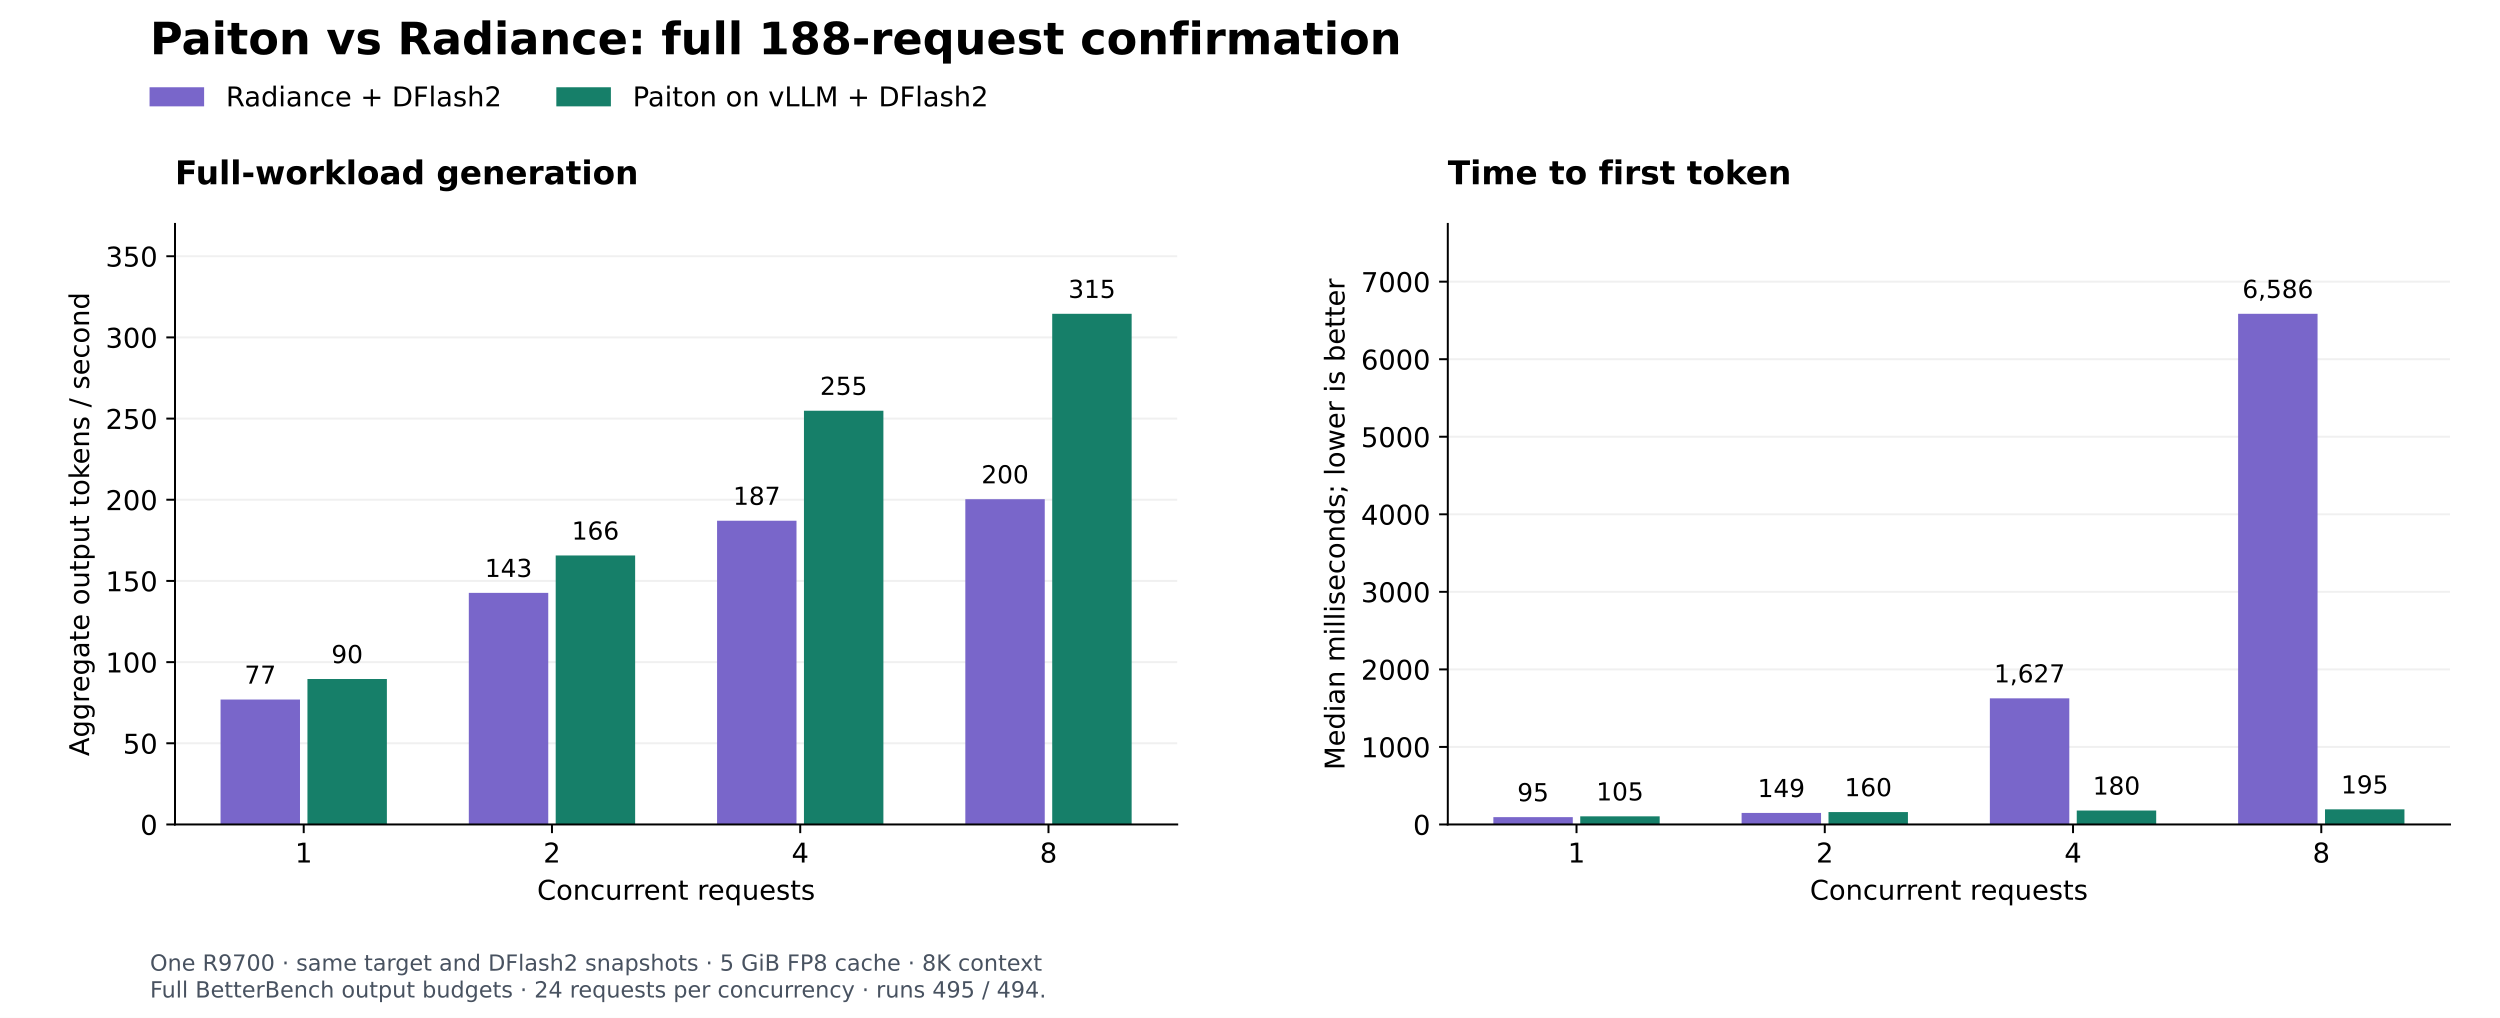
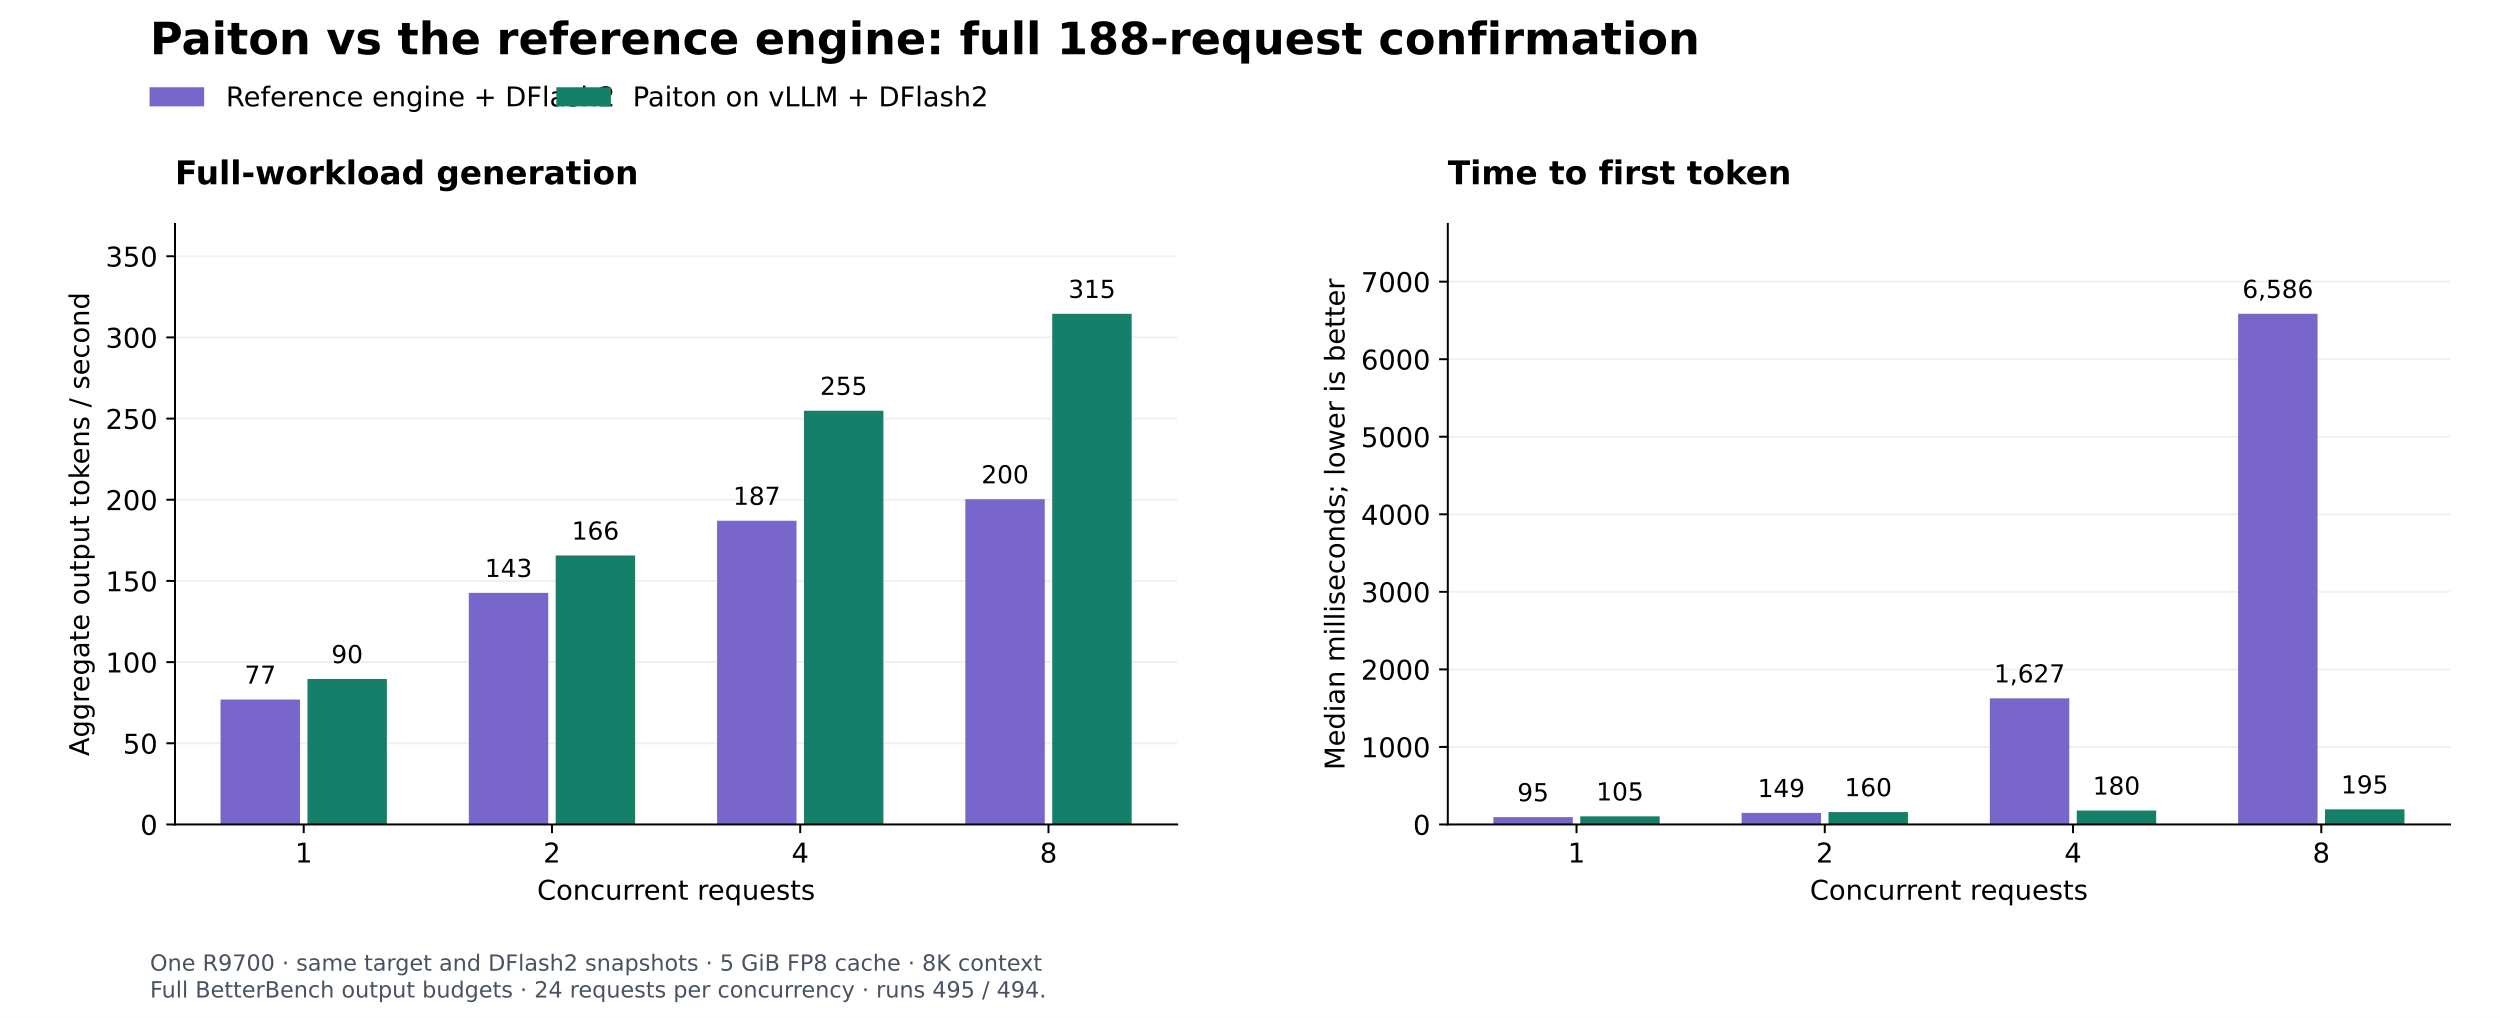
<svg xmlns="http://www.w3.org/2000/svg" xmlns:xlink="http://www.w3.org/1999/xlink" width="1008pt" height="410.4pt" viewBox="0 0 1008 410.4" version="1.1">
  <defs>
    <style type="text/css">*{stroke-linejoin: round; stroke-linecap: butt}</style>
  </defs>
  <g id="figure_1">
    <g id="patch_1">
      <path d="M 0 410.4  L 1008 410.4  L 1008 0  L 0 0  z " style="fill: #ffffff" />
    </g>
    <g id="axes_1">
      <g id="patch_2">
        <path d="M 70.56 332.424  L 474.648 332.424  L 474.648 90.288  L 70.56 90.288  z " style="fill: #ffffff" />
      </g>
      <g id="matplotlib.axis_1">
        <g id="xtick_1">
          <g id="line2d_1">
            <defs>
              <path id="m1e41be5938" d="M 0 0  L 0 3.5  " style="stroke: #000000; stroke-width: 0.8" />
            </defs>
            <g>
              <use xlink:href="#m1e41be5938" x="122.46" y="332.424" style="stroke: #000000; stroke-width: 0.8" />
            </g>
          </g>
          <g id="text_1">
            <text style="font-size: 11px; font-family: 'DejaVu Sans'; text-anchor: middle" x="122.46" y="347.781" transform="rotate(-0 122.4598 347.7814)">1</text>
          </g>
        </g>
        <g id="xtick_2">
          <g id="line2d_2">
            <g>
              <use xlink:href="#m1e41be5938" x="222.556" y="332.424" style="stroke: #000000; stroke-width: 0.8" />
            </g>
          </g>
          <g id="text_2">
            <text style="font-size: 11px; font-family: 'DejaVu Sans'; text-anchor: middle" x="222.556" y="347.781" transform="rotate(-0 222.556 347.7814)">2</text>
          </g>
        </g>
        <g id="xtick_3">
          <g id="line2d_3">
            <g>
              <use xlink:href="#m1e41be5938" x="322.652" y="332.424" style="stroke: #000000; stroke-width: 0.8" />
            </g>
          </g>
          <g id="text_3">
            <text style="font-size: 11px; font-family: 'DejaVu Sans'; text-anchor: middle" x="322.652" y="347.781" transform="rotate(-0 322.6521 347.7814)">4</text>
          </g>
        </g>
        <g id="xtick_4">
          <g id="line2d_4">
            <g>
              <use xlink:href="#m1e41be5938" x="422.748" y="332.424" style="stroke: #000000; stroke-width: 0.8" />
            </g>
          </g>
          <g id="text_4">
            <text style="font-size: 11px; font-family: 'DejaVu Sans'; text-anchor: middle" x="422.748" y="347.781" transform="rotate(-0 422.7483 347.7814)">8</text>
          </g>
        </g>
        <g id="text_5">
          <text style="font-size: 11px; font-family: 'DejaVu Sans'; text-anchor: middle" x="272.604" y="362.781" transform="rotate(-0 272.6041 362.7814)">Concurrent requests</text>
        </g>
      </g>
      <g id="matplotlib.axis_2">
        <g id="ytick_1">
          <g id="line2d_5">
            <path d="M 70.56 332.424  L 474.648 332.424  " clip-path="url(#p416948ead9)" style="fill: none; stroke: #b0b0b0; stroke-opacity: 0.18; stroke-width: 0.8; stroke-linecap: square" />
          </g>
          <g id="line2d_6">
            <defs>
              <path id="m7895263ab9" d="M 0 0  L -3.5 0  " style="stroke: #000000; stroke-width: 0.8" />
            </defs>
            <g>
              <use xlink:href="#m7895263ab9" x="70.56" y="332.424" style="stroke: #000000; stroke-width: 0.8" />
            </g>
          </g>
          <g id="text_6">
            <text style="font-size: 11px; font-family: 'DejaVu Sans'; text-anchor: end" x="63.56" y="336.603" transform="rotate(-0 63.56 336.6027)">0</text>
          </g>
        </g>
        <g id="ytick_2">
          <g id="line2d_7">
            <path d="M 70.56 299.693  L 474.648 299.693  " clip-path="url(#p416948ead9)" style="fill: none; stroke: #b0b0b0; stroke-opacity: 0.18; stroke-width: 0.8; stroke-linecap: square" />
          </g>
          <g id="line2d_8">
            <g>
              <use xlink:href="#m7895263ab9" x="70.56" y="299.693" style="stroke: #000000; stroke-width: 0.8" />
            </g>
          </g>
          <g id="text_7">
            <text style="font-size: 11px; font-family: 'DejaVu Sans'; text-anchor: end" x="63.56" y="303.872" transform="rotate(-0 63.56 303.8722)">50</text>
          </g>
        </g>
        <g id="ytick_3">
          <g id="line2d_9">
            <path d="M 70.56 266.963  L 474.648 266.963  " clip-path="url(#p416948ead9)" style="fill: none; stroke: #b0b0b0; stroke-opacity: 0.18; stroke-width: 0.8; stroke-linecap: square" />
          </g>
          <g id="line2d_10">
            <g>
              <use xlink:href="#m7895263ab9" x="70.56" y="266.963" style="stroke: #000000; stroke-width: 0.8" />
            </g>
          </g>
          <g id="text_8">
            <text style="font-size: 11px; font-family: 'DejaVu Sans'; text-anchor: end" x="63.56" y="271.142" transform="rotate(-0 63.56 271.1417)">100</text>
          </g>
        </g>
        <g id="ytick_4">
          <g id="line2d_11">
            <path d="M 70.56 234.232  L 474.648 234.232  " clip-path="url(#p416948ead9)" style="fill: none; stroke: #b0b0b0; stroke-opacity: 0.18; stroke-width: 0.8; stroke-linecap: square" />
          </g>
          <g id="line2d_12">
            <g>
              <use xlink:href="#m7895263ab9" x="70.56" y="234.232" style="stroke: #000000; stroke-width: 0.8" />
            </g>
          </g>
          <g id="text_9">
            <text style="font-size: 11px; font-family: 'DejaVu Sans'; text-anchor: end" x="63.56" y="238.411" transform="rotate(-0 63.56 238.4112)">150</text>
          </g>
        </g>
        <g id="ytick_5">
          <g id="line2d_13">
            <path d="M 70.56 201.502  L 474.648 201.502  " clip-path="url(#p416948ead9)" style="fill: none; stroke: #b0b0b0; stroke-opacity: 0.18; stroke-width: 0.8; stroke-linecap: square" />
          </g>
          <g id="line2d_14">
            <g>
              <use xlink:href="#m7895263ab9" x="70.56" y="201.502" style="stroke: #000000; stroke-width: 0.8" />
            </g>
          </g>
          <g id="text_10">
            <text style="font-size: 11px; font-family: 'DejaVu Sans'; text-anchor: end" x="63.56" y="205.681" transform="rotate(-0 63.56 205.6807)">200</text>
          </g>
        </g>
        <g id="ytick_6">
          <g id="line2d_15">
            <path d="M 70.56 168.771  L 474.648 168.771  " clip-path="url(#p416948ead9)" style="fill: none; stroke: #b0b0b0; stroke-opacity: 0.18; stroke-width: 0.8; stroke-linecap: square" />
          </g>
          <g id="line2d_16">
            <g>
              <use xlink:href="#m7895263ab9" x="70.56" y="168.771" style="stroke: #000000; stroke-width: 0.8" />
            </g>
          </g>
          <g id="text_11">
            <text style="font-size: 11px; font-family: 'DejaVu Sans'; text-anchor: end" x="63.56" y="172.95" transform="rotate(-0 63.56 172.9502)">250</text>
          </g>
        </g>
        <g id="ytick_7">
          <g id="line2d_17">
            <path d="M 70.56 136.041  L 474.648 136.041  " clip-path="url(#p416948ead9)" style="fill: none; stroke: #b0b0b0; stroke-opacity: 0.18; stroke-width: 0.8; stroke-linecap: square" />
          </g>
          <g id="line2d_18">
            <g>
              <use xlink:href="#m7895263ab9" x="70.56" y="136.041" style="stroke: #000000; stroke-width: 0.8" />
            </g>
          </g>
          <g id="text_12">
            <text style="font-size: 11px; font-family: 'DejaVu Sans'; text-anchor: end" x="63.56" y="140.22" transform="rotate(-0 63.56 140.2197)">300</text>
          </g>
        </g>
        <g id="ytick_8">
          <g id="line2d_19">
            <path d="M 70.56 103.31  L 474.648 103.31  " clip-path="url(#p416948ead9)" style="fill: none; stroke: #b0b0b0; stroke-opacity: 0.18; stroke-width: 0.8; stroke-linecap: square" />
          </g>
          <g id="line2d_20">
            <g>
              <use xlink:href="#m7895263ab9" x="70.56" y="103.31" style="stroke: #000000; stroke-width: 0.8" />
            </g>
          </g>
          <g id="text_13">
            <text style="font-size: 11px; font-family: 'DejaVu Sans'; text-anchor: end" x="63.56" y="107.489" transform="rotate(-0 63.56 107.4891)">350</text>
          </g>
        </g>
        <g id="text_14">
          <text style="font-size: 11px; font-family: 'DejaVu Sans'; text-anchor: middle" x="35.921" y="211.356" transform="rotate(-90 35.92117 211.356)">Aggregate output tokens / second</text>
        </g>
      </g>
      <g id="patch_3">
        <path d="M 88.928 332.424  L 120.958 332.424  L 120.958 282.06  L 88.928 282.06  z " clip-path="url(#p416948ead9)" style="fill: #7966ca" />
      </g>
      <g id="patch_4">
        <path d="M 189.024 332.424  L 221.055 332.424  L 221.055 239.035  L 189.024 239.035  z " clip-path="url(#p416948ead9)" style="fill: #7966ca" />
      </g>
      <g id="patch_5">
        <path d="M 289.12 332.424  L 321.151 332.424  L 321.151 209.951  L 289.12 209.951  z " clip-path="url(#p416948ead9)" style="fill: #7966ca" />
      </g>
      <g id="patch_6">
        <path d="M 389.216 332.424  L 421.247 332.424  L 421.247 201.279  L 389.216 201.279  z " clip-path="url(#p416948ead9)" style="fill: #7966ca" />
      </g>
      <g id="patch_7">
        <path d="M 123.961 332.424  L 155.992 332.424  L 155.992 273.779  L 123.961 273.779  z " clip-path="url(#p416948ead9)" style="fill: #167f69" />
      </g>
      <g id="patch_8">
        <path d="M 224.057 332.424  L 256.088 332.424  L 256.088 223.963  L 224.057 223.963  z " clip-path="url(#p416948ead9)" style="fill: #167f69" />
      </g>
      <g id="patch_9">
        <path d="M 324.154 332.424  L 356.184 332.424  L 356.184 165.61  L 324.154 165.61  z " clip-path="url(#p416948ead9)" style="fill: #167f69" />
      </g>
      <g id="patch_10">
        <path d="M 424.25 332.424  L 456.28 332.424  L 456.28 126.526  L 424.25 126.526  z " clip-path="url(#p416948ead9)" style="fill: #167f69" />
      </g>
      <g id="patch_11">
        <path d="M 70.56 332.424  L 70.56 90.288  " style="fill: none; stroke: #000000; stroke-width: 0.8; stroke-linejoin: miter; stroke-linecap: square" />
      </g>
      <g id="patch_12">
        <path d="M 70.56 332.424  L 474.648 332.424  " style="fill: none; stroke: #000000; stroke-width: 0.8; stroke-linejoin: miter; stroke-linecap: square" />
      </g>
      <g id="text_15">
        <text style="font-size: 10px; font-family: 'DejaVu Sans'; text-anchor: middle" x="104.943" y="275.658" transform="rotate(-0 104.943 275.658)">77</text>
      </g>
      <g id="text_16">
        <text style="font-size: 10px; font-family: 'DejaVu Sans'; text-anchor: middle" x="205.039" y="232.633" transform="rotate(-0 205.0392 232.6326)">143</text>
      </g>
      <g id="text_17">
        <text style="font-size: 10px; font-family: 'DejaVu Sans'; text-anchor: middle" x="305.135" y="203.549" transform="rotate(-0 305.1353 203.549)">187</text>
      </g>
      <g id="text_18">
        <text style="font-size: 10px; font-family: 'DejaVu Sans'; text-anchor: middle" x="405.231" y="194.876" transform="rotate(-0 405.2314 194.8763)">200</text>
      </g>
      <g id="text_19">
        <text style="font-size: 10px; font-family: 'DejaVu Sans'; text-anchor: middle" x="139.977" y="267.376" transform="rotate(-0 139.9767 267.3765)">90</text>
      </g>
      <g id="text_20">
        <text style="font-size: 10px; font-family: 'DejaVu Sans'; text-anchor: middle" x="240.073" y="217.561" transform="rotate(-0 240.0728 217.5608)">166</text>
      </g>
      <g id="text_21">
        <text style="font-size: 10px; font-family: 'DejaVu Sans'; text-anchor: middle" x="340.169" y="159.207" transform="rotate(-0 340.1689 159.2073)">255</text>
      </g>
      <g id="text_22">
        <text style="font-size: 10px; font-family: 'DejaVu Sans'; text-anchor: middle" x="440.265" y="120.124" transform="rotate(-0 440.2651 120.1237)">315</text>
      </g>
      <g id="text_23">
        <text style="font-weight: 700; font-size: 13.2px; font-family: 'DejaVu Sans'; text-anchor: start" x="70.56" y="74.288" transform="rotate(-0 70.56 74.288)">Full-workload generation</text>
      </g>
    </g>
    <g id="axes_2">
      <g id="patch_13">
        <path d="M 583.752 332.424  L 987.84 332.424  L 987.84 90.288  L 583.752 90.288  z " style="fill: #ffffff" />
      </g>
      <g id="matplotlib.axis_3">
        <g id="xtick_5">
          <g id="line2d_21">
            <g>
              <use xlink:href="#m1e41be5938" x="635.652" y="332.424" style="stroke: #000000; stroke-width: 0.8" />
            </g>
          </g>
          <g id="text_24">
            <text style="font-size: 11px; font-family: 'DejaVu Sans'; text-anchor: middle" x="635.652" y="347.781" transform="rotate(-0 635.6517 347.7814)">1</text>
          </g>
        </g>
        <g id="xtick_6">
          <g id="line2d_22">
            <g>
              <use xlink:href="#m1e41be5938" x="735.748" y="332.424" style="stroke: #000000; stroke-width: 0.8" />
            </g>
          </g>
          <g id="text_25">
            <text style="font-size: 11px; font-family: 'DejaVu Sans'; text-anchor: middle" x="735.748" y="347.781" transform="rotate(-0 735.7479 347.7814)">2</text>
          </g>
        </g>
        <g id="xtick_7">
          <g id="line2d_23">
            <g>
              <use xlink:href="#m1e41be5938" x="835.844" y="332.424" style="stroke: #000000; stroke-width: 0.8" />
            </g>
          </g>
          <g id="text_26">
            <text style="font-size: 11px; font-family: 'DejaVu Sans'; text-anchor: middle" x="835.844" y="347.781" transform="rotate(-0 835.844 347.7814)">4</text>
          </g>
        </g>
        <g id="xtick_8">
          <g id="line2d_24">
            <g>
              <use xlink:href="#m1e41be5938" x="935.94" y="332.424" style="stroke: #000000; stroke-width: 0.8" />
            </g>
          </g>
          <g id="text_27">
            <text style="font-size: 11px; font-family: 'DejaVu Sans'; text-anchor: middle" x="935.94" y="347.781" transform="rotate(-0 935.9402 347.7814)">8</text>
          </g>
        </g>
        <g id="text_28">
          <text style="font-size: 11px; font-family: 'DejaVu Sans'; text-anchor: middle" x="785.796" y="362.781" transform="rotate(-0 785.7959 362.7814)">Concurrent requests</text>
        </g>
      </g>
      <g id="matplotlib.axis_4">
        <g id="ytick_9">
          <g id="line2d_25">
            <path d="M 583.752 332.424  L 987.84 332.424  " clip-path="url(#pf2c2da4c7d)" style="fill: none; stroke: #b0b0b0; stroke-opacity: 0.18; stroke-width: 0.8; stroke-linecap: square" />
          </g>
          <g id="line2d_26">
            <g>
              <use xlink:href="#m7895263ab9" x="583.752" y="332.424" style="stroke: #000000; stroke-width: 0.8" />
            </g>
          </g>
          <g id="text_29">
            <text style="font-size: 11px; font-family: 'DejaVu Sans'; text-anchor: end" x="576.752" y="336.603" transform="rotate(-0 576.7519 336.6027)">0</text>
          </g>
        </g>
        <g id="ytick_10">
          <g id="line2d_27">
            <path d="M 583.752 301.159  L 987.84 301.159  " clip-path="url(#pf2c2da4c7d)" style="fill: none; stroke: #b0b0b0; stroke-opacity: 0.18; stroke-width: 0.8; stroke-linecap: square" />
          </g>
          <g id="line2d_28">
            <g>
              <use xlink:href="#m7895263ab9" x="583.752" y="301.159" style="stroke: #000000; stroke-width: 0.8" />
            </g>
          </g>
          <g id="text_30">
            <text style="font-size: 11px; font-family: 'DejaVu Sans'; text-anchor: end" x="576.752" y="305.337" transform="rotate(-0 576.7519 305.3374)">1000</text>
          </g>
        </g>
        <g id="ytick_11">
          <g id="line2d_29">
            <path d="M 583.752 269.893  L 987.84 269.893  " clip-path="url(#pf2c2da4c7d)" style="fill: none; stroke: #b0b0b0; stroke-opacity: 0.18; stroke-width: 0.8; stroke-linecap: square" />
          </g>
          <g id="line2d_30">
            <g>
              <use xlink:href="#m7895263ab9" x="583.752" y="269.893" style="stroke: #000000; stroke-width: 0.8" />
            </g>
          </g>
          <g id="text_31">
            <text style="font-size: 11px; font-family: 'DejaVu Sans'; text-anchor: end" x="576.752" y="274.072" transform="rotate(-0 576.7519 274.0722)">2000</text>
          </g>
        </g>
        <g id="ytick_12">
          <g id="line2d_31">
            <path d="M 583.752 238.628  L 987.84 238.628  " clip-path="url(#pf2c2da4c7d)" style="fill: none; stroke: #b0b0b0; stroke-opacity: 0.18; stroke-width: 0.8; stroke-linecap: square" />
          </g>
          <g id="line2d_32">
            <g>
              <use xlink:href="#m7895263ab9" x="583.752" y="238.628" style="stroke: #000000; stroke-width: 0.8" />
            </g>
          </g>
          <g id="text_32">
            <text style="font-size: 11px; font-family: 'DejaVu Sans'; text-anchor: end" x="576.752" y="242.807" transform="rotate(-0 576.7519 242.8069)">3000</text>
          </g>
        </g>
        <g id="ytick_13">
          <g id="line2d_33">
            <path d="M 583.752 207.363  L 987.84 207.363  " clip-path="url(#pf2c2da4c7d)" style="fill: none; stroke: #b0b0b0; stroke-opacity: 0.18; stroke-width: 0.8; stroke-linecap: square" />
          </g>
          <g id="line2d_34">
            <g>
              <use xlink:href="#m7895263ab9" x="583.752" y="207.363" style="stroke: #000000; stroke-width: 0.8" />
            </g>
          </g>
          <g id="text_33">
            <text style="font-size: 11px; font-family: 'DejaVu Sans'; text-anchor: end" x="576.752" y="211.542" transform="rotate(-0 576.7519 211.5417)">4000</text>
          </g>
        </g>
        <g id="ytick_14">
          <g id="line2d_35">
            <path d="M 583.752 176.098  L 987.84 176.098  " clip-path="url(#pf2c2da4c7d)" style="fill: none; stroke: #b0b0b0; stroke-opacity: 0.18; stroke-width: 0.8; stroke-linecap: square" />
          </g>
          <g id="line2d_36">
            <g>
              <use xlink:href="#m7895263ab9" x="583.752" y="176.098" style="stroke: #000000; stroke-width: 0.8" />
            </g>
          </g>
          <g id="text_34">
            <text style="font-size: 11px; font-family: 'DejaVu Sans'; text-anchor: end" x="576.752" y="180.276" transform="rotate(-0 576.7519 180.2764)">5000</text>
          </g>
        </g>
        <g id="ytick_15">
          <g id="line2d_37">
            <path d="M 583.752 144.832  L 987.84 144.832  " clip-path="url(#pf2c2da4c7d)" style="fill: none; stroke: #b0b0b0; stroke-opacity: 0.18; stroke-width: 0.8; stroke-linecap: square" />
          </g>
          <g id="line2d_38">
            <g>
              <use xlink:href="#m7895263ab9" x="583.752" y="144.832" style="stroke: #000000; stroke-width: 0.8" />
            </g>
          </g>
          <g id="text_35">
            <text style="font-size: 11px; font-family: 'DejaVu Sans'; text-anchor: end" x="576.752" y="149.011" transform="rotate(-0 576.7519 149.0111)">6000</text>
          </g>
        </g>
        <g id="ytick_16">
          <g id="line2d_39">
            <path d="M 583.752 113.567  L 987.84 113.567  " clip-path="url(#pf2c2da4c7d)" style="fill: none; stroke: #b0b0b0; stroke-opacity: 0.18; stroke-width: 0.8; stroke-linecap: square" />
          </g>
          <g id="line2d_40">
            <g>
              <use xlink:href="#m7895263ab9" x="583.752" y="113.567" style="stroke: #000000; stroke-width: 0.8" />
            </g>
          </g>
          <g id="text_36">
            <text style="font-size: 11px; font-family: 'DejaVu Sans'; text-anchor: end" x="576.752" y="117.746" transform="rotate(-0 576.7519 117.7459)">7000</text>
          </g>
        </g>
        <g id="text_37">
          <text style="font-size: 11px; font-family: 'DejaVu Sans'; text-anchor: middle" x="542.114" y="211.356" transform="rotate(-90 542.1143 211.356)">Median milliseconds; lower is better</text>
        </g>
      </g>
      <g id="patch_14">
        <path d="M 602.12 332.424  L 634.15 332.424  L 634.15 329.461  L 602.12 329.461  z " clip-path="url(#pf2c2da4c7d)" style="fill: #7966ca" />
      </g>
      <g id="patch_15">
        <path d="M 702.216 332.424  L 734.246 332.424  L 734.246 327.778  L 702.216 327.778  z " clip-path="url(#pf2c2da4c7d)" style="fill: #7966ca" />
      </g>
      <g id="patch_16">
        <path d="M 802.312 332.424  L 834.343 332.424  L 834.343 281.561  L 802.312 281.561  z " clip-path="url(#pf2c2da4c7d)" style="fill: #7966ca" />
      </g>
      <g id="patch_17">
        <path d="M 902.408 332.424  L 934.439 332.424  L 934.439 126.526  L 902.408 126.526  z " clip-path="url(#pf2c2da4c7d)" style="fill: #7966ca" />
      </g>
      <g id="patch_18">
        <path d="M 637.153 332.424  L 669.184 332.424  L 669.184 329.142  L 637.153 329.142  z " clip-path="url(#pf2c2da4c7d)" style="fill: #167f69" />
      </g>
      <g id="patch_19">
        <path d="M 737.249 332.424  L 769.28 332.424  L 769.28 327.426  L 737.249 327.426  z " clip-path="url(#pf2c2da4c7d)" style="fill: #167f69" />
      </g>
      <g id="patch_20">
        <path d="M 837.345 332.424  L 869.376 332.424  L 869.376 326.794  L 837.345 326.794  z " clip-path="url(#pf2c2da4c7d)" style="fill: #167f69" />
      </g>
      <g id="patch_21">
        <path d="M 937.442 332.424  L 969.472 332.424  L 969.472 326.334  L 937.442 326.334  z " clip-path="url(#pf2c2da4c7d)" style="fill: #167f69" />
      </g>
      <g id="patch_22">
        <path d="M 583.752 332.424  L 583.752 90.288  " style="fill: none; stroke: #000000; stroke-width: 0.8; stroke-linejoin: miter; stroke-linecap: square" />
      </g>
      <g id="patch_23">
        <path d="M 583.752 332.424  L 987.84 332.424  " style="fill: none; stroke: #000000; stroke-width: 0.8; stroke-linejoin: miter; stroke-linecap: square" />
      </g>
      <g id="text_38">
        <text style="font-size: 10px; font-family: 'DejaVu Sans'; text-anchor: middle" x="618.135" y="323.059" transform="rotate(-0 618.1349 323.0585)">95</text>
      </g>
      <g id="text_39">
        <text style="font-size: 10px; font-family: 'DejaVu Sans'; text-anchor: middle" x="718.231" y="321.376" transform="rotate(-0 718.2311 321.376)">149</text>
      </g>
      <g id="text_40">
        <text style="font-size: 10px; font-family: 'DejaVu Sans'; text-anchor: middle" x="818.327" y="275.159" transform="rotate(-0 818.3272 275.1589)">1,627</text>
      </g>
      <g id="text_41">
        <text style="font-size: 10px; font-family: 'DejaVu Sans'; text-anchor: middle" x="918.423" y="120.124" transform="rotate(-0 918.4233 120.1237)">6,586</text>
      </g>
      <g id="text_42">
        <text style="font-size: 10px; font-family: 'DejaVu Sans'; text-anchor: middle" x="653.169" y="322.74" transform="rotate(-0 653.1686 322.7398)">105</text>
      </g>
      <g id="text_43">
        <text style="font-size: 10px; font-family: 'DejaVu Sans'; text-anchor: middle" x="753.265" y="321.024" transform="rotate(-0 753.2647 321.0237)">160</text>
      </g>
      <g id="text_44">
        <text style="font-size: 10px; font-family: 'DejaVu Sans'; text-anchor: middle" x="853.361" y="320.392" transform="rotate(-0 853.3608 320.3919)">180</text>
      </g>
      <g id="text_45">
        <text style="font-size: 10px; font-family: 'DejaVu Sans'; text-anchor: middle" x="953.457" y="319.932" transform="rotate(-0 953.457 319.932)">195</text>
      </g>
      <g id="text_46">
        <text style="font-weight: 700; font-size: 13.2px; font-family: 'DejaVu Sans'; text-anchor: start" x="583.752" y="74.288" transform="rotate(-0 583.7519 74.288)">Time to first token</text>
      </g>
    </g>
    <g id="text_47">
-       <text style="font-weight: 700; font-size: 18px; font-family: 'DejaVu Sans'; text-anchor: start" x="60.48" y="21.885" transform="rotate(-0 60.48 21.88519)">Paiton vs Radiance: full 188-request confirmation</text>
+       <text style="font-weight: 700; font-size: 18px; font-family: 'DejaVu Sans'; text-anchor: start" x="60.48" y="21.885" transform="rotate(-0 60.48 21.88519)">Paiton vs the reference engine: full 188-request confirmation</text>
    </g>
    <g id="text_48">
      <text style="font-size: 9px; font-family: 'DejaVu Sans'; fill: #485260" transform="translate(60.48 391.3895)">One R9700 · same target and DFlash2 snapshots · 5 GiB FP8 cache · 8K context</text>
      <text style="font-size: 9px; font-family: 'DejaVu Sans'; fill: #485260" transform="translate(60.48 402.192)">Full BetterBench output budgets · 24 requests per concurrency · runs 495 / 494.</text>
    </g>
    <g id="legend_1">
      <g id="patch_24">
        <path d="M 60.3 42.882  L 82.3 42.882  L 82.3 35.182  L 60.3 35.182  z " style="fill: #7966ca" />
      </g>
      <g id="text_49">
-         <text style="font-size: 11px; font-family: 'DejaVu Sans'; text-anchor: start" x="91.1" y="42.882" transform="rotate(-0 91.1 42.88228)">Radiance + DFlash2</text>
+         <text style="font-size: 11px; font-family: 'DejaVu Sans'; text-anchor: start" x="91.1" y="42.882" transform="rotate(-0 91.1 42.88228)">Reference engine + DFlash2</text>
      </g>
      <g id="patch_25">
        <path d="M 224.313 42.882  L 246.313 42.882  L 246.313 35.182  L 224.313 35.182  z " style="fill: #167f69" />
      </g>
      <g id="text_50">
        <text style="font-size: 11px; font-family: 'DejaVu Sans'; text-anchor: start" x="255.113" y="42.882" transform="rotate(-0 255.1134 42.88228)">Paiton on vLLM + DFlash2</text>
      </g>
    </g>
  </g>
  <defs>
    <clipPath id="p416948ead9">
      <rect x="70.56" y="90.288" width="404.088" height="242.136" />
    </clipPath>
    <clipPath id="pf2c2da4c7d">
      <rect x="583.752" y="90.288" width="404.088" height="242.136" />
    </clipPath>
  </defs>
</svg>
